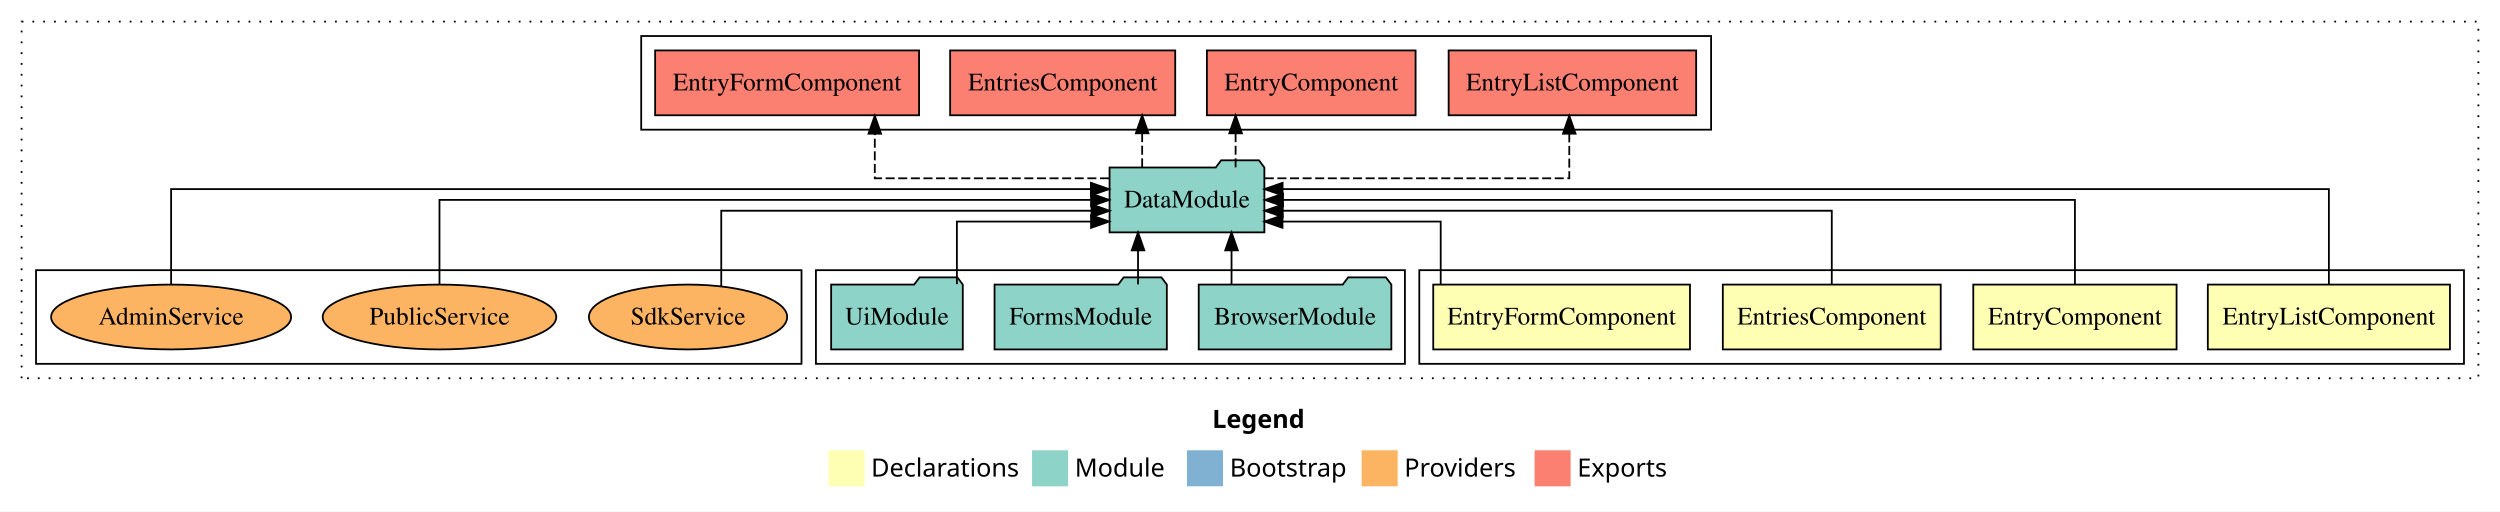
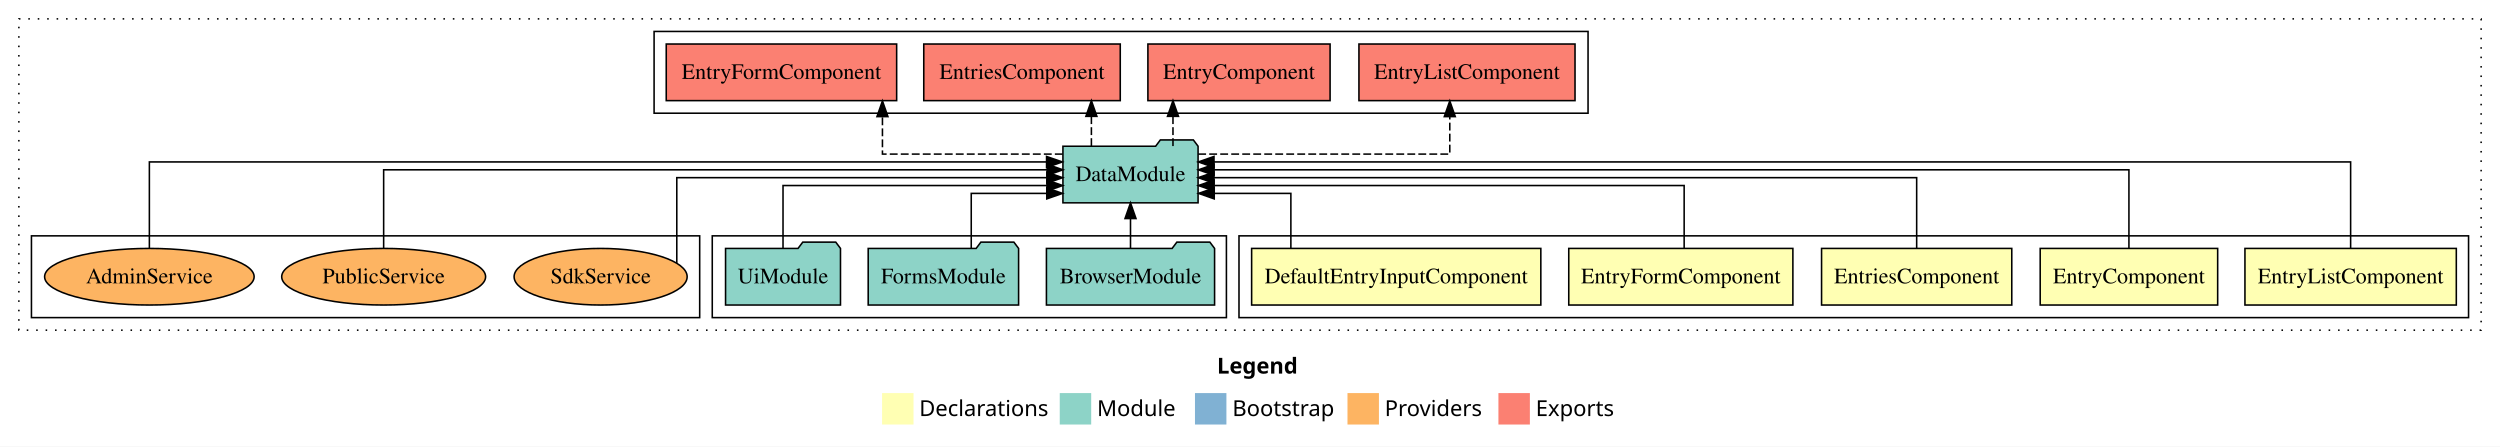
- <svg xmlns="http://www.w3.org/2000/svg" width="1388pt" height="284pt" viewBox="0.00 0.00 1388.00 284.00">
+ <svg xmlns="http://www.w3.org/2000/svg" width="1590pt" height="284pt" viewBox="0.00 0.00 1590.00 284.00">
  <g id="graph0" class="graph" transform="scale(1 1) rotate(0) translate(4 280)">
-     <polygon fill="#ffffff" stroke="transparent" points="-4,4 -4,-280 1384,-280 1384,4 -4,4" />
-     <text text-anchor="start" x="669.009" y="-42.4" font-family="sans-serif" font-weight="bold" font-size="14.00" fill="#000000">Legend</text>
-     <polygon fill="#ffffb3" stroke="transparent" points="456,-10 456,-30 476,-30 476,-10 456,-10" />
-     <text text-anchor="start" x="479.629" y="-15.4" font-family="sans-serif" font-size="14.00" fill="#000000">  Declarations</text>
-     <polygon fill="#8dd3c7" stroke="transparent" points="569,-10 569,-30 589,-30 589,-10 569,-10" />
-     <text text-anchor="start" x="592.725" y="-15.4" font-family="sans-serif" font-size="14.00" fill="#000000">  Module</text>
-     <polygon fill="#80b1d3" stroke="transparent" points="655,-10 655,-30 675,-30 675,-10 655,-10" />
-     <text text-anchor="start" x="678.781" y="-15.4" font-family="sans-serif" font-size="14.00" fill="#000000">  Bootstrap</text>
-     <polygon fill="#fdb462" stroke="transparent" points="752,-10 752,-30 772,-30 772,-10 752,-10" />
-     <text text-anchor="start" x="775.673" y="-15.4" font-family="sans-serif" font-size="14.00" fill="#000000">  Providers</text>
-     <polygon fill="#fb8072" stroke="transparent" points="848,-10 848,-30 868,-30 868,-10 848,-10" />
-     <text text-anchor="start" x="871.726" y="-15.4" font-family="sans-serif" font-size="14.00" fill="#000000">  Exports</text>
+     <polygon fill="#ffffff" stroke="transparent" points="-4,4 -4,-280 1586,-280 1586,4 -4,4" />
+     <text text-anchor="start" x="770.009" y="-42.4" font-family="sans-serif" font-weight="bold" font-size="14.00" fill="#000000">Legend</text>
+     <polygon fill="#ffffb3" stroke="transparent" points="557,-10 557,-30 577,-30 577,-10 557,-10" />
+     <text text-anchor="start" x="580.629" y="-15.4" font-family="sans-serif" font-size="14.00" fill="#000000">  Declarations</text>
+     <polygon fill="#8dd3c7" stroke="transparent" points="670,-10 670,-30 690,-30 690,-10 670,-10" />
+     <text text-anchor="start" x="693.725" y="-15.4" font-family="sans-serif" font-size="14.00" fill="#000000">  Module</text>
+     <polygon fill="#80b1d3" stroke="transparent" points="756,-10 756,-30 776,-30 776,-10 756,-10" />
+     <text text-anchor="start" x="779.781" y="-15.4" font-family="sans-serif" font-size="14.00" fill="#000000">  Bootstrap</text>
+     <polygon fill="#fdb462" stroke="transparent" points="853,-10 853,-30 873,-30 873,-10 853,-10" />
+     <text text-anchor="start" x="876.673" y="-15.4" font-family="sans-serif" font-size="14.00" fill="#000000">  Providers</text>
+     <polygon fill="#fb8072" stroke="transparent" points="949,-10 949,-30 969,-30 969,-10 949,-10" />
+     <text text-anchor="start" x="972.726" y="-15.4" font-family="sans-serif" font-size="14.00" fill="#000000">  Exports</text>
    <g id="clust1" class="cluster">
-       <polygon fill="none" stroke="#000000" stroke-dasharray="1,5" points="8,-70 8,-268 1372,-268 1372,-70 8,-70" />
+       <polygon fill="none" stroke="#000000" stroke-dasharray="1,5" points="8,-70 8,-268 1574,-268 1574,-70 8,-70" />
    </g>
    <g id="clust2" class="cluster">
-       <polygon fill="none" stroke="#000000" points="784,-78 784,-130 1364,-130 1364,-78 784,-78" />
+       <polygon fill="none" stroke="#000000" points="784,-78 784,-130 1566,-130 1566,-78 784,-78" />
    </g>
-     <g id="clust7" class="cluster">
+     <g id="clust8" class="cluster">
      <polygon fill="none" stroke="#000000" points="449,-78 449,-130 776,-130 776,-78 449,-78" />
    </g>
-     <g id="clust8" class="cluster">
-       <polygon fill="none" stroke="#000000" points="352,-208 352,-260 946,-260 946,-208 352,-208" />
+     <g id="clust9" class="cluster">
+       <polygon fill="none" stroke="#000000" points="412,-208 412,-260 1006,-260 1006,-208 412,-208" />
    </g>
-     <g id="clust10" class="cluster">
+     <g id="clust11" class="cluster">
      <polygon fill="none" stroke="#000000" points="16,-78 16,-130 441,-130 441,-78 16,-78" />
    </g>
    <g id="node1" class="node">
-       <polygon fill="#ffffb3" stroke="#000000" points="1356.215,-122 1221.785,-122 1221.785,-86 1356.215,-86 1356.215,-122" />
-       <text text-anchor="middle" x="1289" y="-99.8" font-family="Times,serif" font-size="14.00" fill="#000000">EntryListComponent</text>
+       <polygon fill="#ffffb3" stroke="#000000" points="1558.215,-122 1423.785,-122 1423.785,-86 1558.215,-86 1558.215,-122" />
+       <text text-anchor="middle" x="1491" y="-99.8" font-family="Times,serif" font-size="14.00" fill="#000000">EntryListComponent</text>
+     </g>
+     <g id="node6" class="node">
+       <polygon fill="#8dd3c7" stroke="#000000" points="757.976,-187 754.976,-191 733.976,-191 730.976,-187 672.024,-187 672.024,-151 757.976,-151 757.976,-187" />
+       <text text-anchor="middle" x="715" y="-164.8" font-family="Times,serif" font-size="14.00" fill="#000000">DataModule</text>
+     </g>
+     <g id="edge1" class="edge">
+       <path fill="none" stroke="#000000" d="M1491,-122.045C1491,-143.662 1491,-177 1491,-177 1491,-177 768.105,-177 768.105,-177" />
+       <polygon fill="#000000" stroke="#000000" points="768.105,-173.5 758.105,-177 768.105,-180.5 768.105,-173.5" />
+     </g>
+     <g id="node2" class="node">
+       <polygon fill="#ffffb3" stroke="#000000" points="1406.437,-122 1293.563,-122 1293.563,-86 1406.437,-86 1406.437,-122" />
+       <text text-anchor="middle" x="1350" y="-99.8" font-family="Times,serif" font-size="14.00" fill="#000000">EntryComponent</text>
+     </g>
+     <g id="edge2" class="edge">
+       <path fill="none" stroke="#000000" d="M1350,-122.223C1350,-142.365 1350,-172 1350,-172 1350,-172 768.147,-172 768.147,-172" />
+       <polygon fill="#000000" stroke="#000000" points="768.147,-168.5 758.147,-172 768.147,-175.5 768.147,-168.5" />
+     </g>
+     <g id="node3" class="node">
+       <polygon fill="#ffffb3" stroke="#000000" points="1275.486,-122 1154.514,-122 1154.514,-86 1275.486,-86 1275.486,-122" />
+       <text text-anchor="middle" x="1215" y="-99.8" font-family="Times,serif" font-size="14.00" fill="#000000">EntriesComponent</text>
+     </g>
+     <g id="edge3" class="edge">
+       <path fill="none" stroke="#000000" d="M1215,-122.222C1215,-140.828 1215,-167 1215,-167 1215,-167 768.062,-167 768.062,-167" />
+       <polygon fill="#000000" stroke="#000000" points="768.062,-163.5 758.062,-167 768.062,-170.5 768.062,-163.5" />
+     </g>
+     <g id="node4" class="node">
+       <polygon fill="#ffffb3" stroke="#000000" points="1136.27,-122 993.73,-122 993.73,-86 1136.27,-86 1136.27,-122" />
+       <text text-anchor="middle" x="1065" y="-99.8" font-family="Times,serif" font-size="14.00" fill="#000000">EntryFormComponent</text>
+     </g>
+     <g id="edge4" class="edge">
+       <path fill="none" stroke="#000000" d="M1067.121,-122.034C1067.121,-139.06 1067.121,-162 1067.121,-162 1067.121,-162 768.177,-162 768.177,-162" />
+       <polygon fill="#000000" stroke="#000000" points="768.177,-158.5 758.177,-162 768.177,-165.5 768.177,-158.5" />
    </g>
    <g id="node5" class="node">
-       <polygon fill="#8dd3c7" stroke="#000000" points="697.976,-187 694.976,-191 673.976,-191 670.976,-187 612.024,-187 612.024,-151 697.976,-151 697.976,-187" />
-       <text text-anchor="middle" x="655" y="-164.8" font-family="Times,serif" font-size="14.00" fill="#000000">DataModule</text>
+       <polygon fill="#ffffb3" stroke="#000000" points="975.965,-122 792.035,-122 792.035,-86 975.965,-86 975.965,-122" />
+       <text text-anchor="middle" x="884" y="-99.8" font-family="Times,serif" font-size="14.00" fill="#000000">DefaultEntryInputComponent</text>
    </g>
-     <g id="edge1" class="edge">
-       <path fill="none" stroke="#000000" d="M1289,-122.284C1289,-143.321 1289,-175 1289,-175 1289,-175 708.079,-175 708.079,-175" />
-       <polygon fill="#000000" stroke="#000000" points="708.079,-171.5 698.079,-175 708.079,-178.5 708.079,-171.5" />
-     </g>
-     <g id="node2" class="node">
-       <polygon fill="#ffffb3" stroke="#000000" points="1204.437,-122 1091.563,-122 1091.563,-86 1204.437,-86 1204.437,-122" />
-       <text text-anchor="middle" x="1148" y="-99.8" font-family="Times,serif" font-size="14.00" fill="#000000">EntryComponent</text>
-     </g>
-     <g id="edge2" class="edge">
-       <path fill="none" stroke="#000000" d="M1148,-122.106C1148,-141.339 1148,-169 1148,-169 1148,-169 708.318,-169 708.318,-169" />
-       <polygon fill="#000000" stroke="#000000" points="708.318,-165.5 698.318,-169 708.318,-172.5 708.318,-165.5" />
-     </g>
-     <g id="node3" class="node">
-       <polygon fill="#ffffb3" stroke="#000000" points="1073.486,-122 952.514,-122 952.514,-86 1073.486,-86 1073.486,-122" />
-       <text text-anchor="middle" x="1013" y="-99.8" font-family="Times,serif" font-size="14.00" fill="#000000">EntriesComponent</text>
-     </g>
-     <g id="edge3" class="edge">
-       <path fill="none" stroke="#000000" d="M1013,-122.022C1013,-139.373 1013,-163 1013,-163 1013,-163 708.183,-163 708.183,-163" />
-       <polygon fill="#000000" stroke="#000000" points="708.183,-159.5 698.183,-163 708.183,-166.5 708.183,-159.5" />
-     </g>
-     <g id="node4" class="node">
-       <polygon fill="#ffffb3" stroke="#000000" points="934.27,-122 791.73,-122 791.73,-86 934.27,-86 934.27,-122" />
-       <text text-anchor="middle" x="863" y="-99.8" font-family="Times,serif" font-size="14.00" fill="#000000">EntryFormComponent</text>
-     </g>
-     <g id="edge4" class="edge">
-       <path fill="none" stroke="#000000" d="M795.879,-122.24C795.879,-137.571 795.879,-157 795.879,-157 795.879,-157 708.034,-157 708.034,-157" />
-       <polygon fill="#000000" stroke="#000000" points="708.034,-153.5 698.034,-157 708.034,-160.5 708.034,-153.5" />
-     </g>
-     <g id="node9" class="node">
-       <polygon fill="#fb8072" stroke="#000000" points="937.715,-252 800.285,-252 800.285,-216 937.715,-216 937.715,-252" />
-       <text text-anchor="middle" x="869" y="-229.8" font-family="Times,serif" font-size="14.00" fill="#000000">EntryListComponent </text>
-     </g>
-     <g id="edge8" class="edge">
-       <path fill="none" stroke="#000000" stroke-dasharray="5,2" d="M698.211,-181C760.273,-181 867.264,-181 867.264,-181 867.264,-181 867.264,-205.76 867.264,-205.76" />
-       <polygon fill="#000000" stroke="#000000" points="863.764,-205.76 867.264,-215.76 870.764,-205.76 863.764,-205.76" />
+     <g id="edge5" class="edge">
+       <path fill="none" stroke="#000000" d="M816.993,-122.24C816.993,-137.571 816.993,-157 816.993,-157 816.993,-157 768.254,-157 768.254,-157" />
+       <polygon fill="#000000" stroke="#000000" points="768.254,-153.5 758.254,-157 768.254,-160.5 768.254,-153.5" />
    </g>
    <g id="node10" class="node">
-       <polygon fill="#fb8072" stroke="#000000" points="781.936,-252 666.064,-252 666.064,-216 781.936,-216 781.936,-252" />
-       <text text-anchor="middle" x="724" y="-229.8" font-family="Times,serif" font-size="14.00" fill="#000000">EntryComponent </text>
+       <polygon fill="#fb8072" stroke="#000000" points="997.715,-252 860.285,-252 860.285,-216 997.715,-216 997.715,-252" />
+       <text text-anchor="middle" x="929" y="-229.8" font-family="Times,serif" font-size="14.00" fill="#000000">EntryListComponent </text>
    </g>
    <g id="edge9" class="edge">
-       <path fill="none" stroke="#000000" stroke-dasharray="5,2" d="M682.01,-187.106C682.01,-187.106 682.01,-205.991 682.01,-205.991" />
-       <polygon fill="#000000" stroke="#000000" points="678.51,-205.991 682.01,-215.991 685.51,-205.991 678.51,-205.991" />
+       <path fill="none" stroke="#000000" stroke-dasharray="5,2" d="M758.064,-182C817.672,-182 918.063,-182 918.063,-182 918.063,-182 918.063,-205.813 918.063,-205.813" />
+       <polygon fill="#000000" stroke="#000000" points="914.563,-205.813 918.063,-215.813 921.563,-205.813 914.563,-205.813" />
    </g>
    <g id="node11" class="node">
-       <polygon fill="#fb8072" stroke="#000000" points="648.487,-252 523.513,-252 523.513,-216 648.487,-216 648.487,-252" />
-       <text text-anchor="middle" x="586" y="-229.8" font-family="Times,serif" font-size="14.00" fill="#000000">EntriesComponent </text>
+       <polygon fill="#fb8072" stroke="#000000" points="841.936,-252 726.064,-252 726.064,-216 841.936,-216 841.936,-252" />
+       <text text-anchor="middle" x="784" y="-229.8" font-family="Times,serif" font-size="14.00" fill="#000000">EntryComponent </text>
    </g>
    <g id="edge10" class="edge">
-       <path fill="none" stroke="#000000" stroke-dasharray="5,2" d="M630.128,-187.106C630.128,-187.106 630.128,-205.991 630.128,-205.991" />
-       <polygon fill="#000000" stroke="#000000" points="626.628,-205.991 630.128,-215.991 633.628,-205.991 626.628,-205.991" />
+       <path fill="none" stroke="#000000" stroke-dasharray="5,2" d="M742.01,-187.106C742.01,-187.106 742.01,-205.991 742.01,-205.991" />
+       <polygon fill="#000000" stroke="#000000" points="738.51,-205.991 742.01,-215.991 745.51,-205.991 738.51,-205.991" />
    </g>
    <g id="node12" class="node">
-       <polygon fill="#fb8072" stroke="#000000" points="506.27,-252 359.73,-252 359.73,-216 506.27,-216 506.27,-252" />
-       <text text-anchor="middle" x="433" y="-229.8" font-family="Times,serif" font-size="14.00" fill="#000000">EntryFormComponent </text>
+       <polygon fill="#fb8072" stroke="#000000" points="708.487,-252 583.513,-252 583.513,-216 708.487,-216 708.487,-252" />
+       <text text-anchor="middle" x="646" y="-229.8" font-family="Times,serif" font-size="14.00" fill="#000000">EntriesComponent </text>
    </g>
    <g id="edge11" class="edge">
-       <path fill="none" stroke="#000000" stroke-dasharray="5,2" d="M611.711,-181C560.375,-181 481.681,-181 481.681,-181 481.681,-181 481.681,-205.76 481.681,-205.76" />
-       <polygon fill="#000000" stroke="#000000" points="478.181,-205.76 481.681,-215.76 485.181,-205.76 478.181,-205.76" />
+       <path fill="none" stroke="#000000" stroke-dasharray="5,2" d="M690.128,-187.106C690.128,-187.106 690.128,-205.991 690.128,-205.991" />
+       <polygon fill="#000000" stroke="#000000" points="686.628,-205.991 690.128,-215.991 693.628,-205.991 686.628,-205.991" />
    </g>
-     <g id="node6" class="node">
+     <g id="node13" class="node">
+       <polygon fill="#fb8072" stroke="#000000" points="566.27,-252 419.73,-252 419.73,-216 566.27,-216 566.27,-252" />
+       <text text-anchor="middle" x="493" y="-229.8" font-family="Times,serif" font-size="14.00" fill="#000000">EntryFormComponent </text>
+     </g>
+     <g id="edge12" class="edge">
+       <path fill="none" stroke="#000000" stroke-dasharray="5,2" d="M671.89,-182C625.179,-182 557.236,-182 557.236,-182 557.236,-182 557.236,-205.813 557.236,-205.813" />
+       <polygon fill="#000000" stroke="#000000" points="553.736,-205.813 557.236,-215.813 560.736,-205.813 553.736,-205.813" />
+     </g>
+     <g id="node7" class="node">
      <polygon fill="#8dd3c7" stroke="#000000" points="768.473,-122 765.473,-126 744.473,-126 741.473,-122 661.527,-122 661.527,-86 768.473,-86 768.473,-122" />
      <text text-anchor="middle" x="715" y="-99.8" font-family="Times,serif" font-size="14.00" fill="#000000">BrowserModule</text>
    </g>
-     <g id="edge5" class="edge">
-       <path fill="none" stroke="#000000" d="M679.751,-122.106C679.751,-122.106 679.751,-140.991 679.751,-140.991" />
-       <polygon fill="#000000" stroke="#000000" points="676.251,-140.991 679.751,-150.991 683.251,-140.991 676.251,-140.991" />
+     <g id="edge6" class="edge">
+       <path fill="none" stroke="#000000" d="M715,-122.106C715,-122.106 715,-140.991 715,-140.991" />
+       <polygon fill="#000000" stroke="#000000" points="711.5,-140.991 715,-150.991 718.5,-140.991 711.5,-140.991" />
    </g>
-     <g id="node7" class="node">
+     <g id="node8" class="node">
      <polygon fill="#8dd3c7" stroke="#000000" points="643.829,-122 640.829,-126 619.829,-126 616.829,-122 548.171,-122 548.171,-86 643.829,-86 643.829,-122" />
      <text text-anchor="middle" x="596" y="-99.8" font-family="Times,serif" font-size="14.00" fill="#000000">FormsModule</text>
    </g>
-     <g id="edge6" class="edge">
-       <path fill="none" stroke="#000000" d="M627.838,-122.106C627.838,-122.106 627.838,-140.991 627.838,-140.991" />
-       <polygon fill="#000000" stroke="#000000" points="624.338,-140.991 627.838,-150.991 631.338,-140.991 624.338,-140.991" />
+     <g id="edge7" class="edge">
+       <path fill="none" stroke="#000000" d="M613.711,-122.24C613.711,-137.571 613.711,-157 613.711,-157 613.711,-157 661.75,-157 661.75,-157" />
+       <polygon fill="#000000" stroke="#000000" points="661.75,-160.5 671.75,-157 661.75,-153.5 661.75,-160.5" />
    </g>
-     <g id="node8" class="node">
+     <g id="node9" class="node">
      <polygon fill="#8dd3c7" stroke="#000000" points="530.548,-122 527.548,-126 506.548,-126 503.548,-122 457.452,-122 457.452,-86 530.548,-86 530.548,-122" />
      <text text-anchor="middle" x="494" y="-99.8" font-family="Times,serif" font-size="14.00" fill="#000000">UiModule</text>
    </g>
-     <g id="edge7" class="edge">
-       <path fill="none" stroke="#000000" d="M527.265,-122.24C527.265,-137.571 527.265,-157 527.265,-157 527.265,-157 601.755,-157 601.755,-157" />
-       <polygon fill="#000000" stroke="#000000" points="601.755,-160.5 611.755,-157 601.755,-153.5 601.755,-160.5" />
+     <g id="edge8" class="edge">
+       <path fill="none" stroke="#000000" d="M494,-122.034C494,-139.06 494,-162 494,-162 494,-162 661.864,-162 661.864,-162" />
+       <polygon fill="#000000" stroke="#000000" points="661.864,-165.5 671.864,-162 661.864,-158.5 661.864,-165.5" />
    </g>
-     <g id="node13" class="node">
+     <g id="node14" class="node">
      <ellipse fill="#fdb462" stroke="#000000" cx="378" cy="-104" rx="55.034" ry="18" />
      <text text-anchor="middle" x="378" y="-99.8" font-family="Times,serif" font-size="14.00" fill="#000000">SdkService</text>
    </g>
-     <g id="edge12" class="edge">
-       <path fill="none" stroke="#000000" d="M396.441,-121.065C396.441,-138.49 396.441,-163 396.441,-163 396.441,-163 602.014,-163 602.014,-163" />
-       <polygon fill="#000000" stroke="#000000" points="602.014,-166.5 612.014,-163 602.014,-159.5 602.014,-166.5" />
+     <g id="edge13" class="edge">
+       <path fill="none" stroke="#000000" d="M426.441,-112.76C426.441,-130.071 426.441,-167 426.441,-167 426.441,-167 661.8,-167 661.8,-167" />
+       <polygon fill="#000000" stroke="#000000" points="661.8,-170.5 671.8,-167 661.8,-163.5 661.8,-170.5" />
    </g>
-     <g id="node14" class="node">
+     <g id="node15" class="node">
      <ellipse fill="#fdb462" stroke="#000000" cx="240" cy="-104" rx="64.843" ry="18" />
      <text text-anchor="middle" x="240" y="-99.8" font-family="Times,serif" font-size="14.00" fill="#000000">PublicService</text>
    </g>
-     <g id="edge13" class="edge">
-       <path fill="none" stroke="#000000" d="M240,-122.106C240,-141.339 240,-169 240,-169 240,-169 601.762,-169 601.762,-169" />
-       <polygon fill="#000000" stroke="#000000" points="601.762,-172.5 611.762,-169 601.762,-165.5 601.762,-172.5" />
+     <g id="edge14" class="edge">
+       <path fill="none" stroke="#000000" d="M240,-122.223C240,-142.365 240,-172 240,-172 240,-172 662.009,-172 662.009,-172" />
+       <polygon fill="#000000" stroke="#000000" points="662.009,-175.5 672.009,-172 662.009,-168.5 662.009,-175.5" />
    </g>
-     <g id="node15" class="node">
+     <g id="node16" class="node">
      <ellipse fill="#fdb462" stroke="#000000" cx="91" cy="-104" rx="66.632" ry="18" />
      <text text-anchor="middle" x="91" y="-99.8" font-family="Times,serif" font-size="14.00" fill="#000000">AdminService</text>
    </g>
-     <g id="edge14" class="edge">
-       <path fill="none" stroke="#000000" d="M91,-122.284C91,-143.321 91,-175 91,-175 91,-175 601.68,-175 601.68,-175" />
-       <polygon fill="#000000" stroke="#000000" points="601.68,-178.5 611.68,-175 601.68,-171.5 601.68,-178.5" />
+     <g id="edge15" class="edge">
+       <path fill="none" stroke="#000000" d="M91,-122.045C91,-143.662 91,-177 91,-177 91,-177 661.617,-177 661.617,-177" />
+       <polygon fill="#000000" stroke="#000000" points="661.617,-180.5 671.617,-177 661.617,-173.5 661.617,-180.5" />
    </g>
  </g>
</svg>
